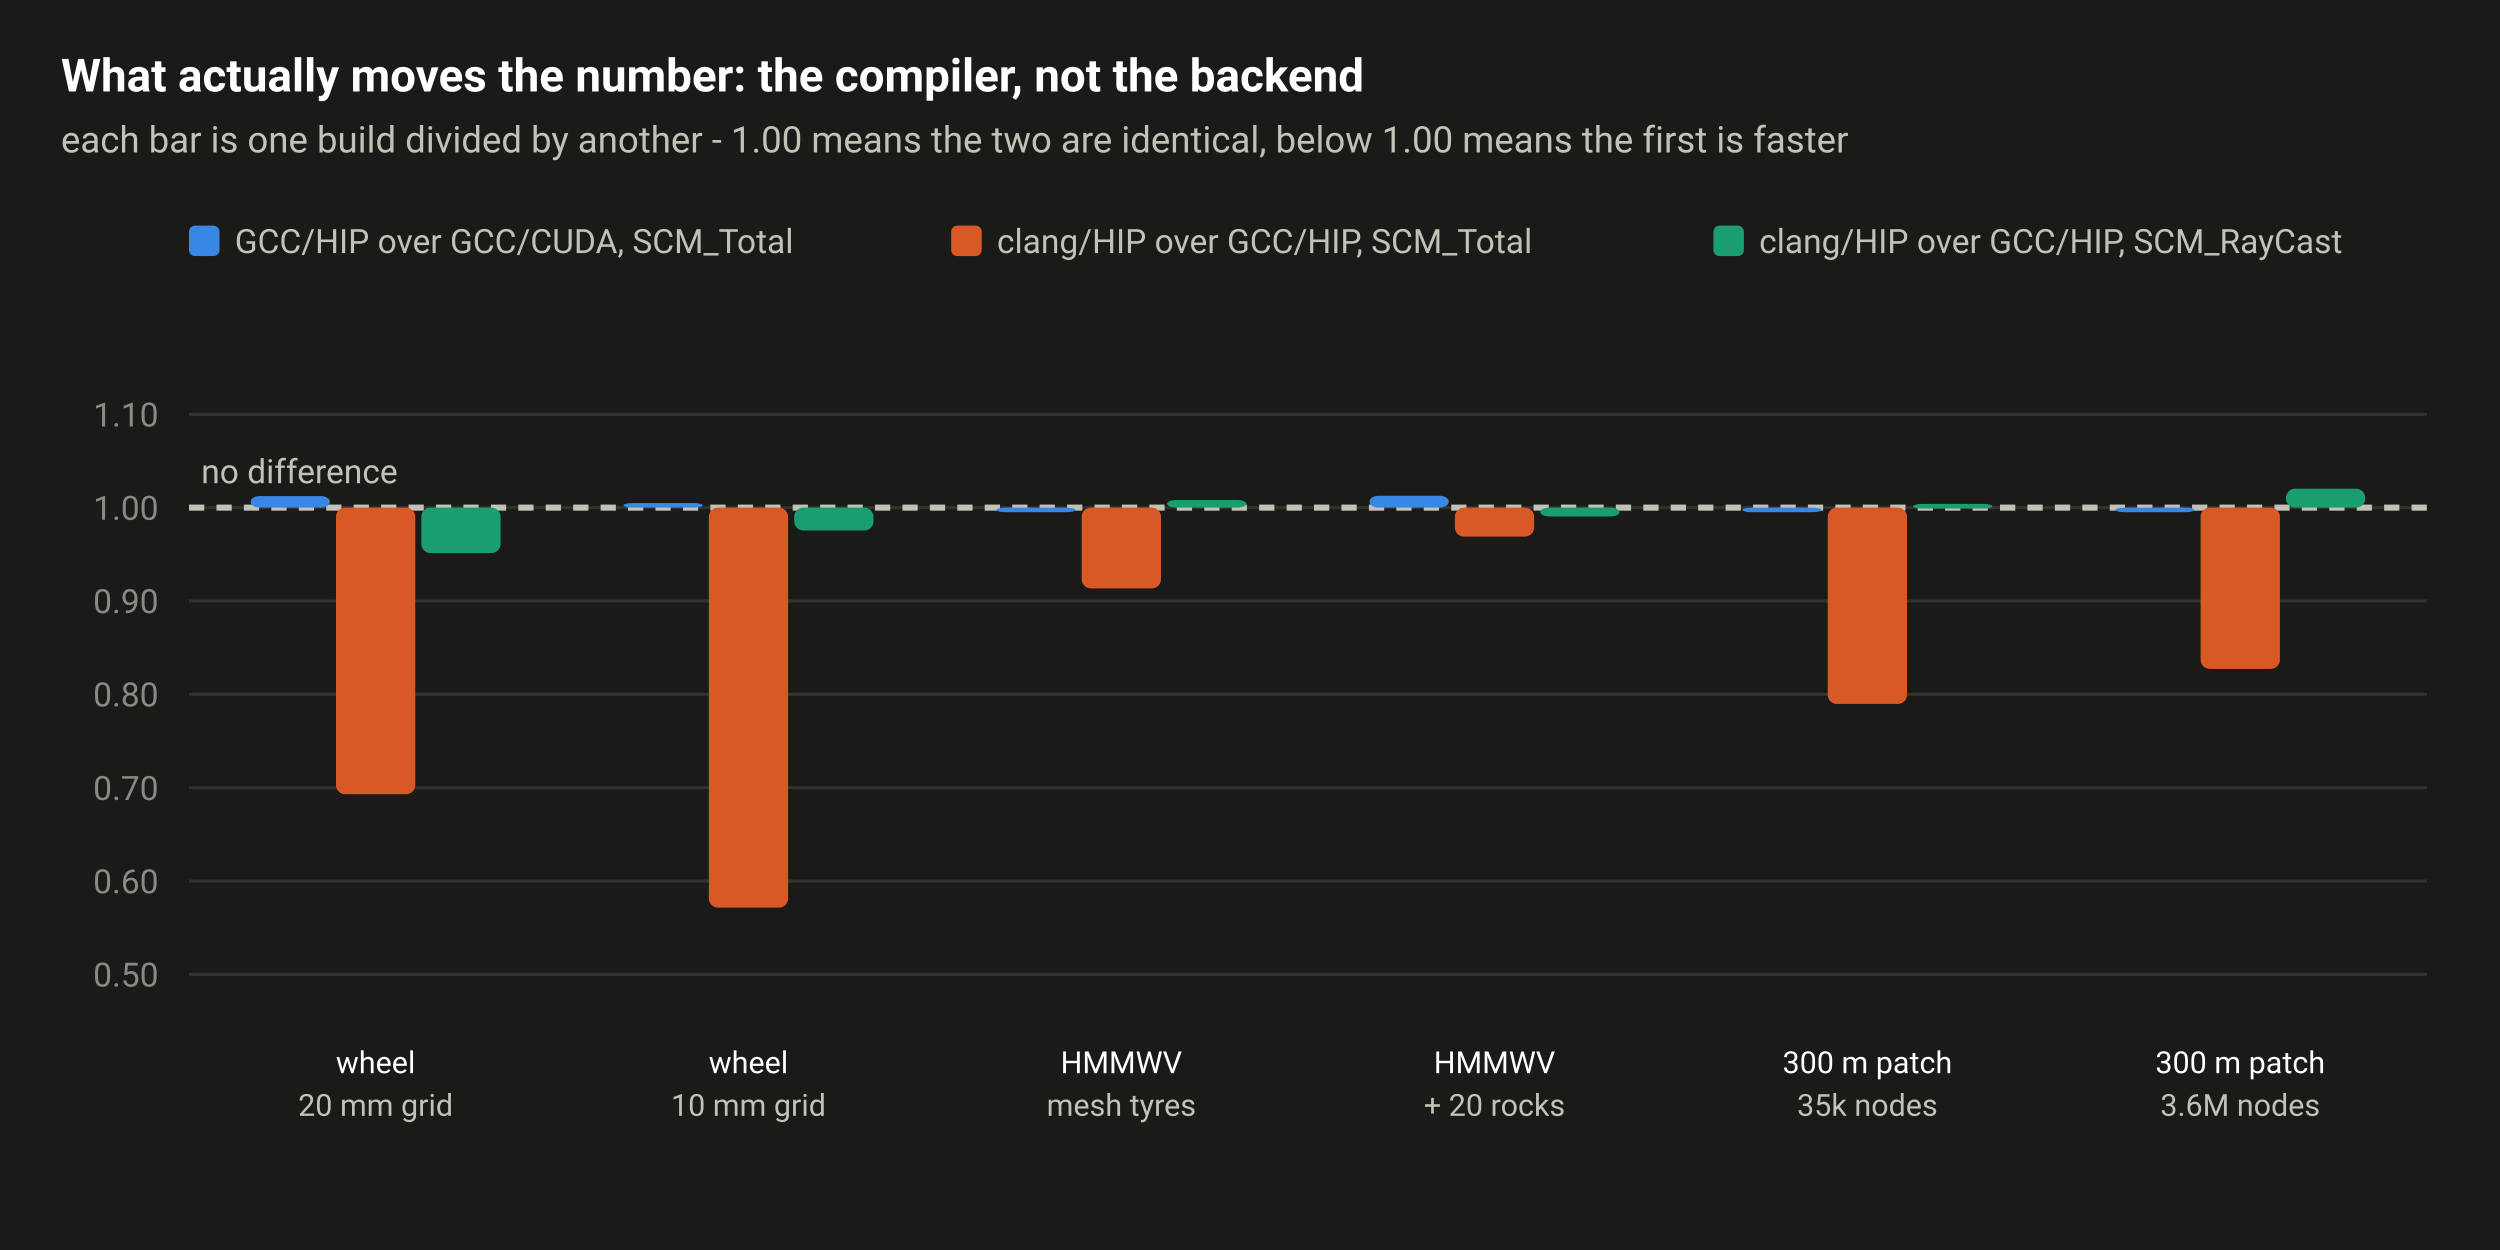
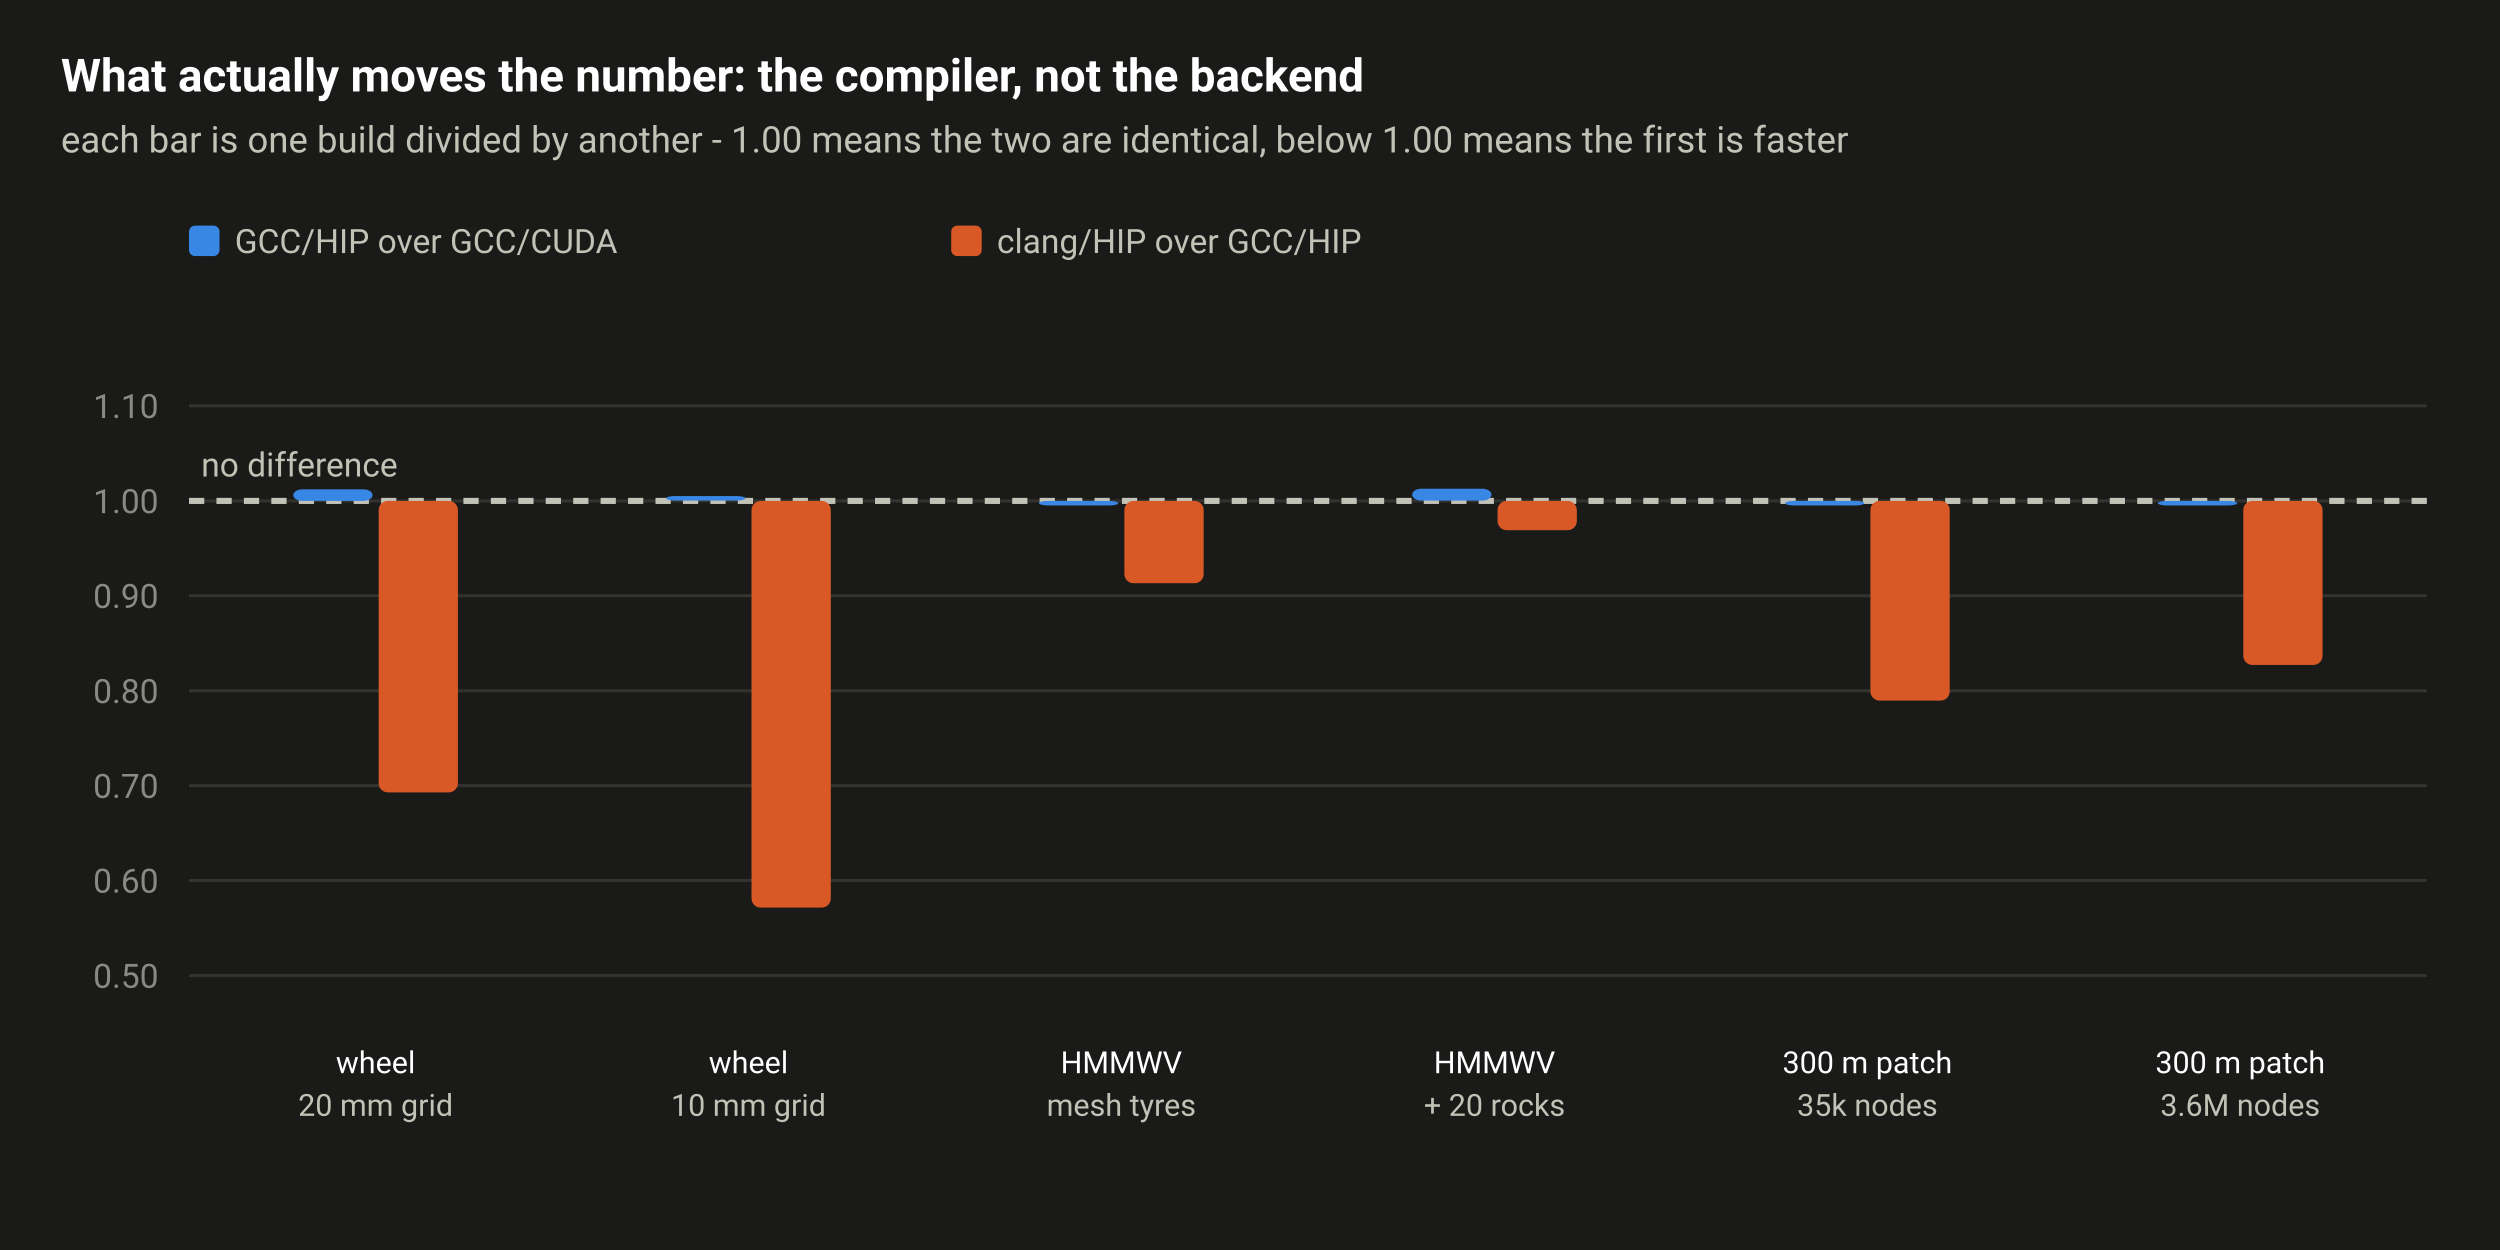
<svg xmlns="http://www.w3.org/2000/svg" width="820" height="410" viewBox="0 0 820 410" role="img">
  <rect width="820" height="410" fill="#1a1a19" />
  <text x="20.0" y="30.0" font-family="system-ui,-apple-system,'Segoe UI',Roboto,sans-serif" font-size="15" font-weight="600" fill="#ffffff" text-anchor="start">What actually moves the number: the compiler, not the backend</text>
  <text x="20.0" y="50.0" font-family="system-ui,-apple-system,'Segoe UI',Roboto,sans-serif" font-size="12" font-weight="400" fill="#c3c2b7" text-anchor="start">each bar is one build divided by another - 1.00 means the two are identical, below 1.00 means the first is faster</text>
-   <line x1="62" y1="319.6" x2="796" y2="319.6" stroke="#33322e" stroke-width="1" />
-   <text x="52.0" y="323.6" font-family="system-ui,-apple-system,'Segoe UI',Roboto,sans-serif" font-size="11" font-weight="400" fill="#8a8983" text-anchor="end">0.50</text>
-   <line x1="62" y1="289.0" x2="796" y2="289.0" stroke="#33322e" stroke-width="1" />
-   <text x="52.0" y="293.0" font-family="system-ui,-apple-system,'Segoe UI',Roboto,sans-serif" font-size="11" font-weight="400" fill="#8a8983" text-anchor="end">0.60</text>
-   <line x1="62" y1="258.4" x2="796" y2="258.4" stroke="#33322e" stroke-width="1" />
-   <text x="52.0" y="262.4" font-family="system-ui,-apple-system,'Segoe UI',Roboto,sans-serif" font-size="11" font-weight="400" fill="#8a8983" text-anchor="end">0.70</text>
-   <line x1="62" y1="227.7" x2="796" y2="227.7" stroke="#33322e" stroke-width="1" />
-   <text x="52.0" y="231.7" font-family="system-ui,-apple-system,'Segoe UI',Roboto,sans-serif" font-size="11" font-weight="400" fill="#8a8983" text-anchor="end">0.80</text>
-   <line x1="62" y1="197.1" x2="796" y2="197.1" stroke="#33322e" stroke-width="1" />
-   <text x="52.0" y="201.1" font-family="system-ui,-apple-system,'Segoe UI',Roboto,sans-serif" font-size="11" font-weight="400" fill="#8a8983" text-anchor="end">0.90</text>
-   <line x1="62" y1="166.5" x2="796" y2="166.5" stroke="#33322e" stroke-width="1" />
-   <text x="52.0" y="170.5" font-family="system-ui,-apple-system,'Segoe UI',Roboto,sans-serif" font-size="11" font-weight="400" fill="#8a8983" text-anchor="end">1.00</text>
-   <line x1="62" y1="135.9" x2="796" y2="135.9" stroke="#33322e" stroke-width="1" />
-   <text x="52.0" y="139.9" font-family="system-ui,-apple-system,'Segoe UI',Roboto,sans-serif" font-size="11" font-weight="400" fill="#8a8983" text-anchor="end">1.10</text>
-   <line x1="62" y1="166.5" x2="796" y2="166.5" stroke="#c3c2b7" stroke-width="2" stroke-dasharray="5 4" />
-   <text x="66.0" y="158.5" font-family="system-ui,-apple-system,'Segoe UI',Roboto,sans-serif" font-size="11" font-weight="400" fill="#c3c2b7" text-anchor="start">no difference</text>
+   <line x1="62" y1="320.0" x2="796" y2="320.0" stroke="#33322e" stroke-width="1" />
+   <text x="52.0" y="324.0" font-family="system-ui,-apple-system,'Segoe UI',Roboto,sans-serif" font-size="11" font-weight="400" fill="#8a8983" text-anchor="end">0.50</text>
+   <line x1="62" y1="288.8" x2="796" y2="288.8" stroke="#33322e" stroke-width="1" />
+   <text x="52.0" y="292.8" font-family="system-ui,-apple-system,'Segoe UI',Roboto,sans-serif" font-size="11" font-weight="400" fill="#8a8983" text-anchor="end">0.60</text>
+   <line x1="62" y1="257.7" x2="796" y2="257.7" stroke="#33322e" stroke-width="1" />
+   <text x="52.0" y="261.7" font-family="system-ui,-apple-system,'Segoe UI',Roboto,sans-serif" font-size="11" font-weight="400" fill="#8a8983" text-anchor="end">0.70</text>
+   <line x1="62" y1="226.6" x2="796" y2="226.6" stroke="#33322e" stroke-width="1" />
+   <text x="52.0" y="230.6" font-family="system-ui,-apple-system,'Segoe UI',Roboto,sans-serif" font-size="11" font-weight="400" fill="#8a8983" text-anchor="end">0.80</text>
+   <line x1="62" y1="195.4" x2="796" y2="195.4" stroke="#33322e" stroke-width="1" />
+   <text x="52.0" y="199.4" font-family="system-ui,-apple-system,'Segoe UI',Roboto,sans-serif" font-size="11" font-weight="400" fill="#8a8983" text-anchor="end">0.90</text>
+   <line x1="62" y1="164.3" x2="796" y2="164.3" stroke="#33322e" stroke-width="1" />
+   <text x="52.0" y="168.3" font-family="system-ui,-apple-system,'Segoe UI',Roboto,sans-serif" font-size="11" font-weight="400" fill="#8a8983" text-anchor="end">1.00</text>
+   <line x1="62" y1="133.1" x2="796" y2="133.1" stroke="#33322e" stroke-width="1" />
+   <text x="52.0" y="137.1" font-family="system-ui,-apple-system,'Segoe UI',Roboto,sans-serif" font-size="11" font-weight="400" fill="#8a8983" text-anchor="end">1.10</text>
+   <line x1="62" y1="164.3" x2="796" y2="164.3" stroke="#c3c2b7" stroke-width="2" stroke-dasharray="5 4" />
+   <text x="66.0" y="156.3" font-family="system-ui,-apple-system,'Segoe UI',Roboto,sans-serif" font-size="11" font-weight="400" fill="#c3c2b7" text-anchor="start">no difference</text>
  <text x="123.2" y="352.0" font-family="system-ui,-apple-system,'Segoe UI',Roboto,sans-serif" font-size="10" font-weight="400" fill="#ffffff" text-anchor="middle">wheel</text>
  <text x="123.2" y="366.0" font-family="system-ui,-apple-system,'Segoe UI',Roboto,sans-serif" font-size="10" font-weight="400" fill="#c3c2b7" text-anchor="middle">20 mm grid</text>
-   <rect x="82.2" y="162.7" width="26.0" height="3.8" rx="3" fill="#3987e5" />
-   <rect x="110.2" y="166.5" width="26.0" height="94.0" rx="3" fill="#d95926" />
-   <rect x="138.2" y="166.5" width="26.0" height="14.9" rx="3" fill="#199e70" />
+   <rect x="96.2" y="160.5" width="26.0" height="3.8" rx="3" fill="#3987e5" />
+   <rect x="124.2" y="164.3" width="26.0" height="95.6" rx="3" fill="#d95926" />
  <text x="245.5" y="352.0" font-family="system-ui,-apple-system,'Segoe UI',Roboto,sans-serif" font-size="10" font-weight="400" fill="#ffffff" text-anchor="middle">wheel</text>
  <text x="245.5" y="366.0" font-family="system-ui,-apple-system,'Segoe UI',Roboto,sans-serif" font-size="10" font-weight="400" fill="#c3c2b7" text-anchor="middle">10 mm grid</text>
-   <rect x="204.5" y="165.0" width="26.0" height="1.5" rx="3" fill="#3987e5" />
-   <rect x="232.5" y="166.5" width="26.0" height="131.2" rx="3" fill="#d95926" />
-   <rect x="260.5" y="166.5" width="26.0" height="7.5" rx="3" fill="#199e70" />
+   <rect x="218.5" y="162.7" width="26.0" height="1.5" rx="3" fill="#3987e5" />
+   <rect x="246.5" y="164.3" width="26.0" height="133.4" rx="3" fill="#d95926" />
  <text x="367.8" y="352.0" font-family="system-ui,-apple-system,'Segoe UI',Roboto,sans-serif" font-size="10" font-weight="400" fill="#ffffff" text-anchor="middle">HMMWV</text>
  <text x="367.8" y="366.0" font-family="system-ui,-apple-system,'Segoe UI',Roboto,sans-serif" font-size="10" font-weight="400" fill="#c3c2b7" text-anchor="middle">mesh tyres</text>
-   <rect x="326.8" y="166.5" width="26.0" height="1.5" rx="3" fill="#3987e5" />
-   <rect x="354.8" y="166.5" width="26.0" height="26.5" rx="3" fill="#d95926" />
-   <rect x="382.8" y="164.0" width="26.0" height="2.5" rx="3" fill="#199e70" />
+   <rect x="340.8" y="164.3" width="26.0" height="1.5" rx="3" fill="#3987e5" />
+   <rect x="368.8" y="164.3" width="26.0" height="27.0" rx="3" fill="#d95926" />
  <text x="490.2" y="352.0" font-family="system-ui,-apple-system,'Segoe UI',Roboto,sans-serif" font-size="10" font-weight="400" fill="#ffffff" text-anchor="middle">HMMWV</text>
  <text x="490.2" y="366.0" font-family="system-ui,-apple-system,'Segoe UI',Roboto,sans-serif" font-size="10" font-weight="400" fill="#c3c2b7" text-anchor="middle">+ 20 rocks</text>
-   <rect x="449.2" y="162.6" width="26.0" height="3.9" rx="3" fill="#3987e5" />
-   <rect x="477.2" y="166.5" width="26.0" height="9.5" rx="3" fill="#d95926" />
-   <rect x="505.2" y="166.5" width="26.0" height="2.9" rx="3" fill="#199e70" />
+   <rect x="463.2" y="160.3" width="26.0" height="3.9" rx="3" fill="#3987e5" />
+   <rect x="491.2" y="164.3" width="26.0" height="9.6" rx="3" fill="#d95926" />
  <text x="612.5" y="352.0" font-family="system-ui,-apple-system,'Segoe UI',Roboto,sans-serif" font-size="10" font-weight="400" fill="#ffffff" text-anchor="middle">300 m patch</text>
  <text x="612.5" y="366.0" font-family="system-ui,-apple-system,'Segoe UI',Roboto,sans-serif" font-size="10" font-weight="400" fill="#c3c2b7" text-anchor="middle">35k nodes</text>
-   <rect x="571.5" y="166.5" width="26.0" height="1.5" rx="3" fill="#3987e5" />
-   <rect x="599.5" y="166.5" width="26.0" height="64.4" rx="3" fill="#d95926" />
-   <rect x="627.5" y="165.3" width="26.0" height="1.5" rx="3" fill="#199e70" />
+   <rect x="585.5" y="164.3" width="26.0" height="1.5" rx="3" fill="#3987e5" />
+   <rect x="613.5" y="164.3" width="26.0" height="65.5" rx="3" fill="#d95926" />
  <text x="734.8" y="352.0" font-family="system-ui,-apple-system,'Segoe UI',Roboto,sans-serif" font-size="10" font-weight="400" fill="#ffffff" text-anchor="middle">300 m patch</text>
  <text x="734.8" y="366.0" font-family="system-ui,-apple-system,'Segoe UI',Roboto,sans-serif" font-size="10" font-weight="400" fill="#c3c2b7" text-anchor="middle">3.6M nodes</text>
-   <rect x="693.8" y="166.5" width="26.0" height="1.5" rx="3" fill="#3987e5" />
-   <rect x="721.8" y="166.5" width="26.0" height="52.9" rx="3" fill="#d95926" />
-   <rect x="749.8" y="160.3" width="26.0" height="6.2" rx="3" fill="#199e70" />
+   <rect x="707.8" y="164.3" width="26.0" height="1.5" rx="3" fill="#3987e5" />
+   <rect x="735.8" y="164.3" width="26.0" height="53.8" rx="3" fill="#d95926" />
  <rect x="62" y="74" width="10" height="10" rx="2" fill="#3987e5" />
-   <text x="77.0" y="83.0" font-family="system-ui,-apple-system,'Segoe UI',Roboto,sans-serif" font-size="11" font-weight="400" fill="#c3c2b7" text-anchor="start">GCC/HIP over GCC/CUDA, SCM_Total</text>
+   <text x="77.0" y="83.0" font-family="system-ui,-apple-system,'Segoe UI',Roboto,sans-serif" font-size="11" font-weight="400" fill="#c3c2b7" text-anchor="start">GCC/HIP over GCC/CUDA</text>
  <rect x="312" y="74" width="10" height="10" rx="2" fill="#d95926" />
-   <text x="327.0" y="83.0" font-family="system-ui,-apple-system,'Segoe UI',Roboto,sans-serif" font-size="11" font-weight="400" fill="#c3c2b7" text-anchor="start">clang/HIP over GCC/HIP, SCM_Total</text>
-   <rect x="562" y="74" width="10" height="10" rx="2" fill="#199e70" />
-   <text x="577.0" y="83.0" font-family="system-ui,-apple-system,'Segoe UI',Roboto,sans-serif" font-size="11" font-weight="400" fill="#c3c2b7" text-anchor="start">clang/HIP over GCC/HIP, SCM_RayCast</text>
+   <text x="327.0" y="83.0" font-family="system-ui,-apple-system,'Segoe UI',Roboto,sans-serif" font-size="11" font-weight="400" fill="#c3c2b7" text-anchor="start">clang/HIP over GCC/HIP</text>
</svg>
